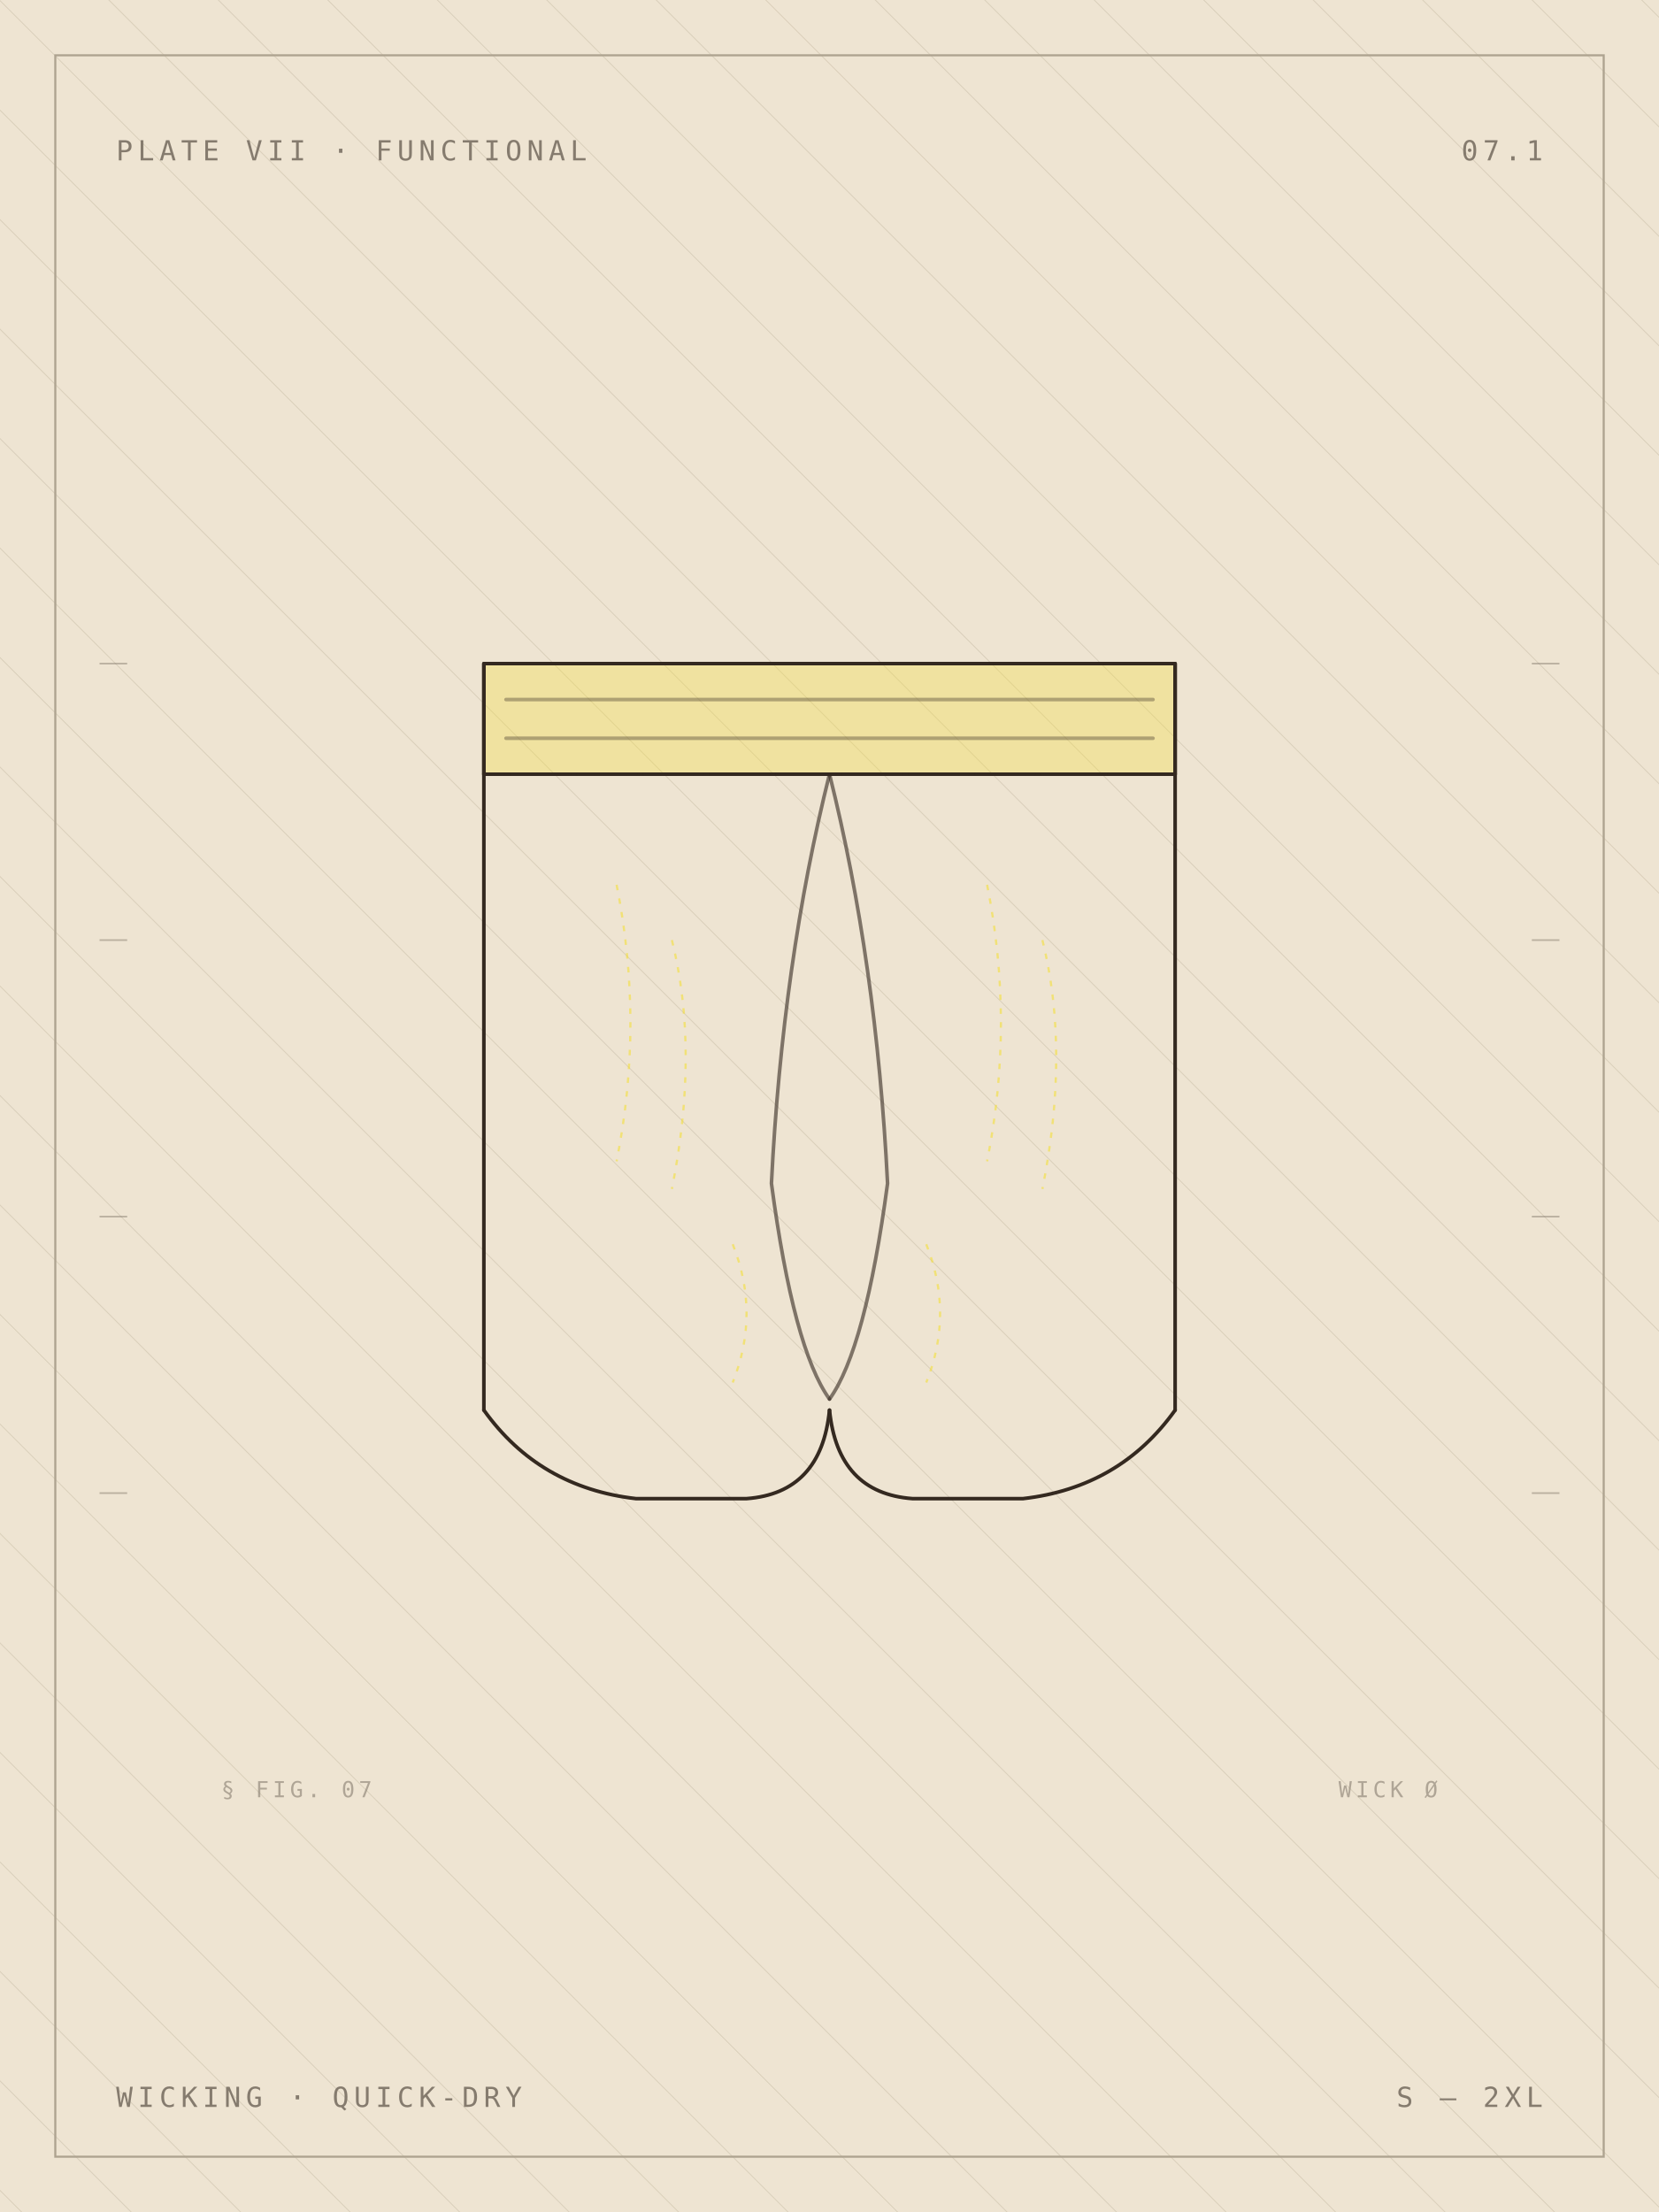
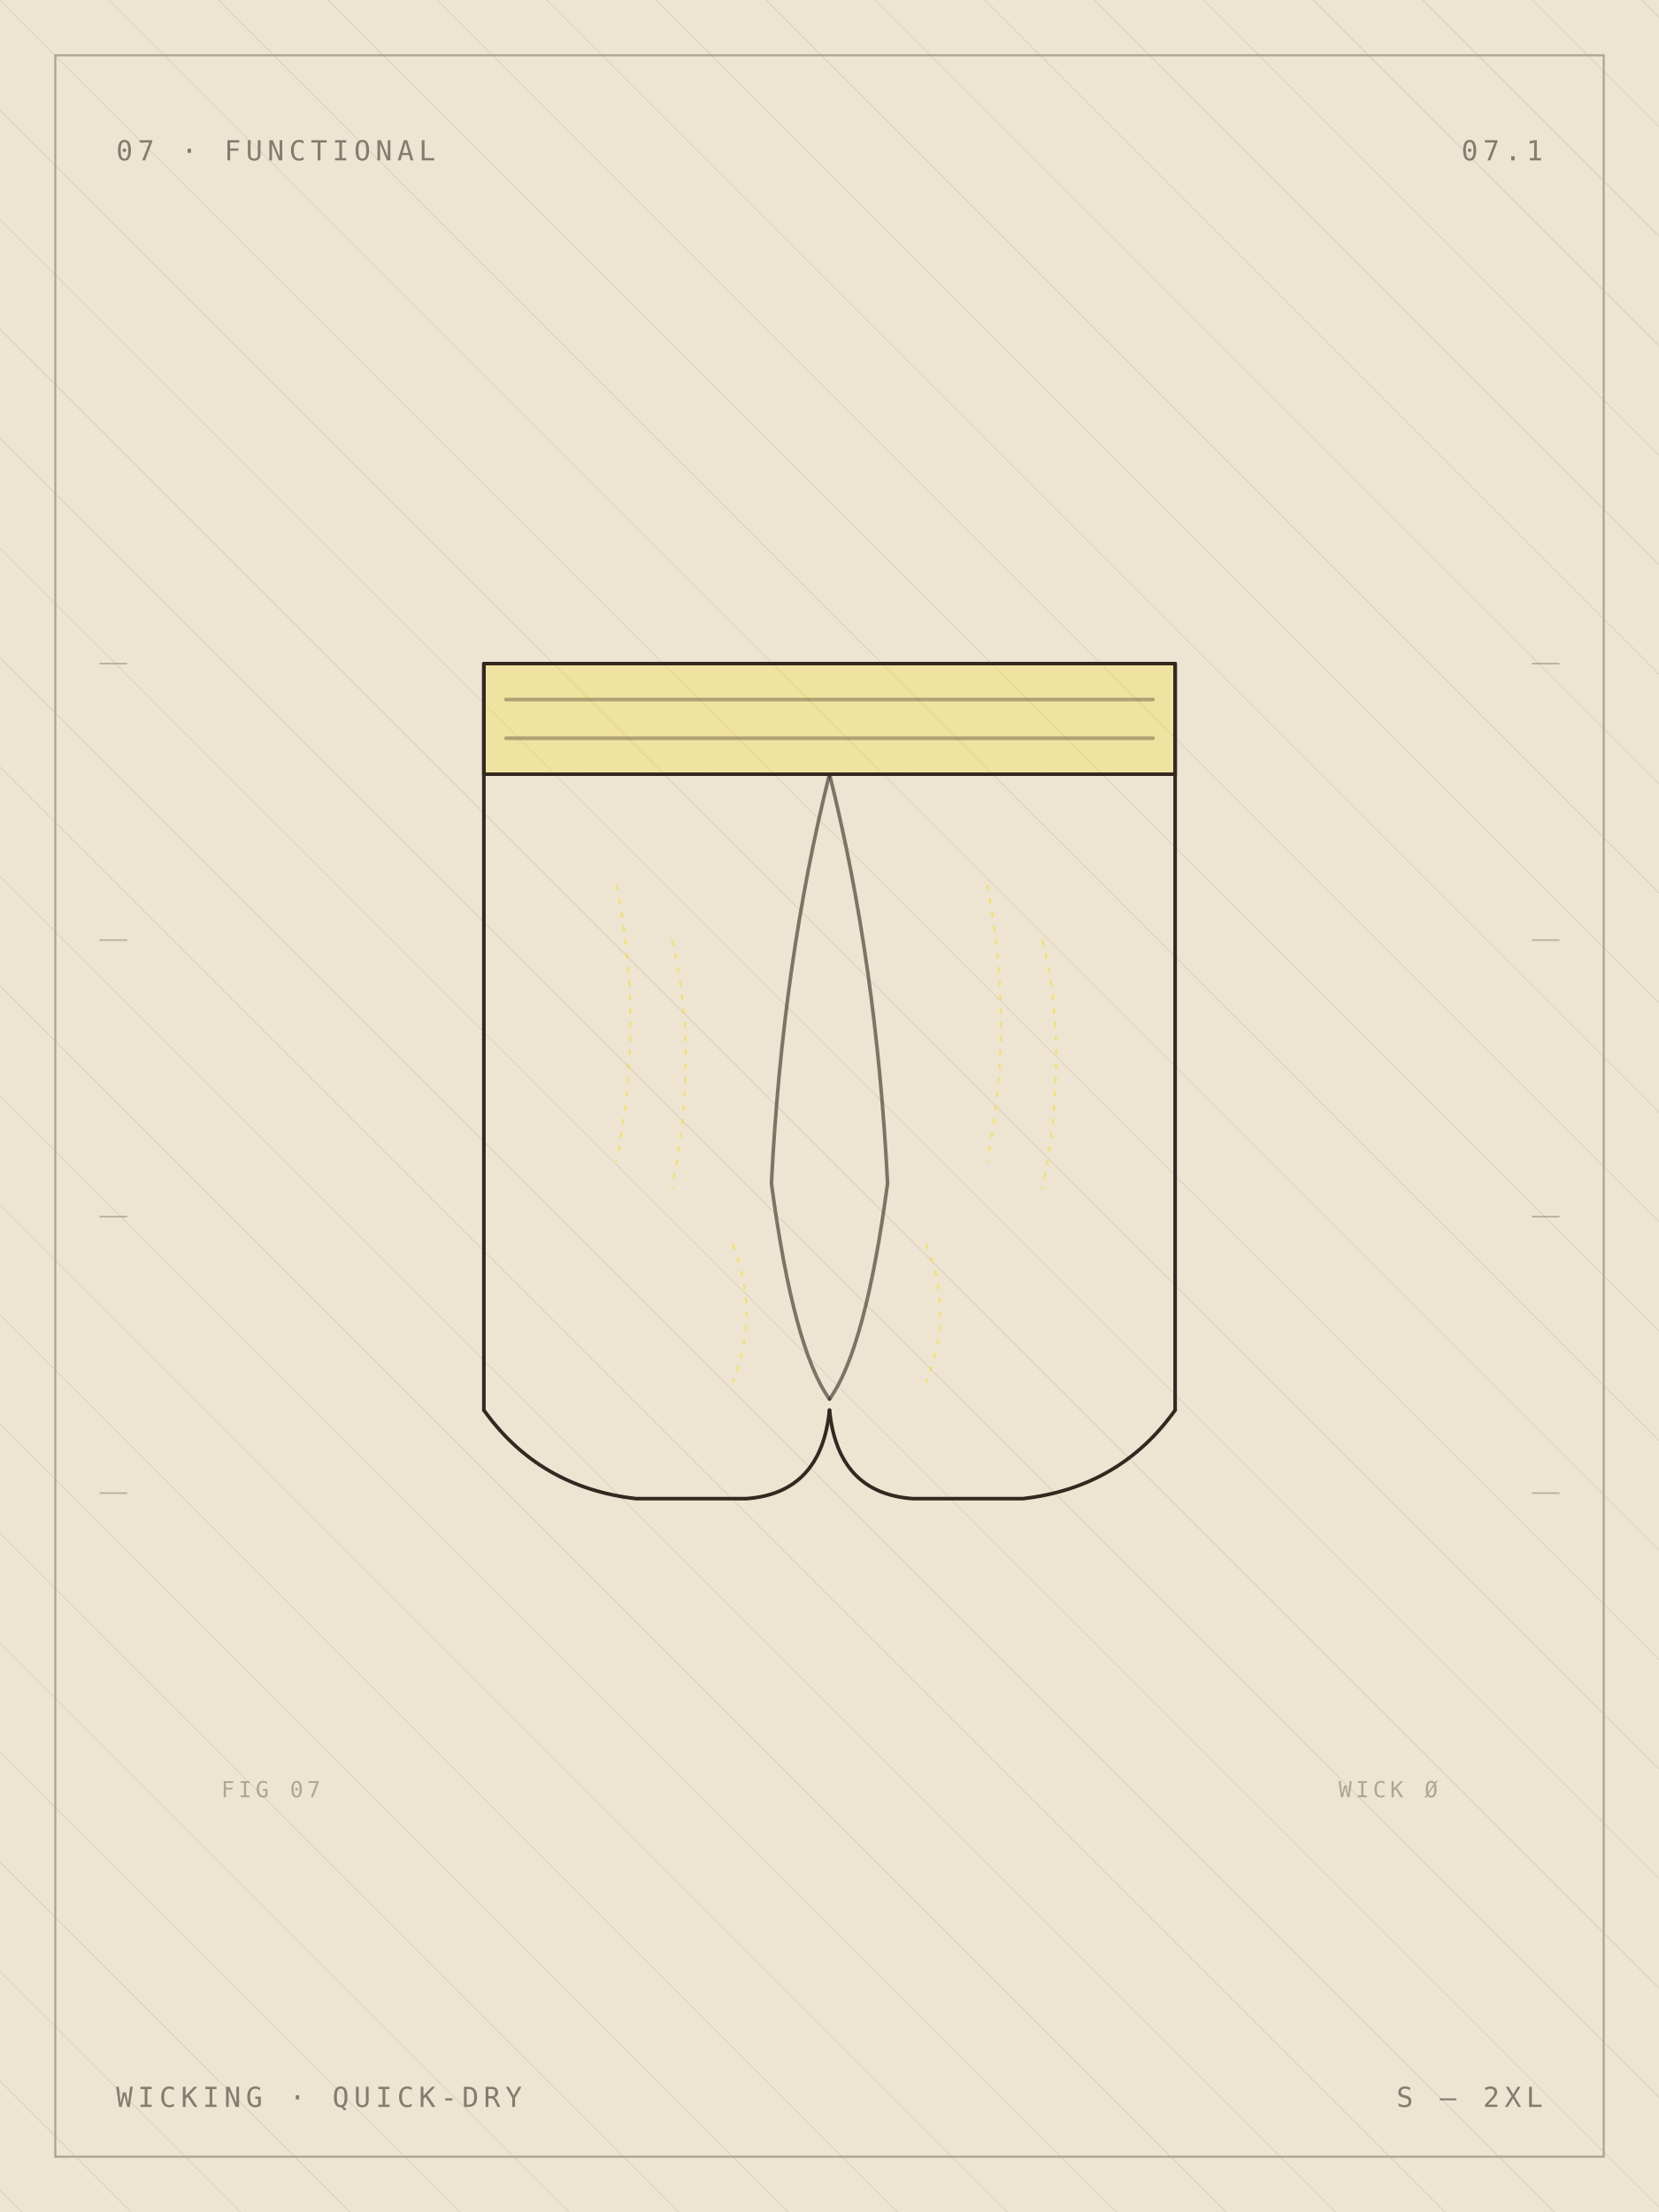
<svg xmlns="http://www.w3.org/2000/svg" viewBox="0 0 600 800" preserveAspectRatio="xMidYMid slice">
  <defs>
    <pattern id="hatch" width="28" height="28" patternUnits="userSpaceOnUse" patternTransform="rotate(135)">
      <line x1="0" y1="0" x2="0" y2="28" stroke="#C9BEA8" stroke-width="0.6" />
    </pattern>
  </defs>
  <rect width="600" height="800" fill="#EEE4D2" />
  <rect width="600" height="800" fill="url(#hatch)" opacity="0.55" />
  <rect x="20" y="20" width="560" height="760" fill="none" stroke="#AEA390" stroke-width="0.75" />
  <g font-family="ui-monospace, monospace" font-size="10" letter-spacing="1.8" fill="#857B6E">
-     <text x="42" y="58">PLATE VII · FUNCTIONAL</text>
+     <text x="42" y="58">07 · FUNCTIONAL</text>
    <text x="558" y="58" text-anchor="end">07.1</text>
    <text x="42" y="762">WICKING · QUICK-DRY</text>
    <text x="558" y="762" text-anchor="end">S — 2XL</text>
  </g>
  <g stroke="#857B6E" stroke-width="0.6" opacity="0.5">
    <line x1="36" y1="240" x2="46" y2="240" />
    <line x1="36" y1="340" x2="46" y2="340" />
    <line x1="36" y1="440" x2="46" y2="440" />
    <line x1="36" y1="540" x2="46" y2="540" />
    <line x1="554" y1="240" x2="564" y2="240" />
    <line x1="554" y1="340" x2="564" y2="340" />
    <line x1="554" y1="440" x2="564" y2="440" />
    <line x1="554" y1="540" x2="564" y2="540" />
  </g>
  <g transform="translate(175, 240)" fill="none" stroke="#342920" stroke-width="1.3" stroke-linecap="round" stroke-linejoin="round">
    <rect x="0" y="0" width="250" height="40" fill="#F4DD2D" fill-opacity="0.3" />
    <rect x="0" y="0" width="250" height="40" />
    <line x1="8" y1="13" x2="242" y2="13" stroke-opacity="0.35" />
    <line x1="8" y1="27" x2="242" y2="27" stroke-opacity="0.35" />
    <line x1="0" y1="40" x2="0" y2="270" />
    <line x1="250" y1="40" x2="250" y2="270" />
    <path d="M 0 270 Q 20 298 55 302 L 95 302 Q 122 300 125 270" />
    <path d="M 125 270 Q 128 300 155 302 L 195 302 Q 230 298 250 270" />
    <path d="M 125 40 Q 108 108 104 188 Q 112 248 125 266" stroke-opacity="0.6" />
    <path d="M 125 40 Q 142 108 146 188 Q 138 248 125 266" stroke-opacity="0.6" />
    <path d="M 4 40 L 246 40" stroke-dasharray="3 3" stroke-opacity="0.45" />
  </g>
  <g transform="translate(175, 240)" fill="none" stroke="#F4DD2D" stroke-width="0.8" stroke-opacity="0.55">
    <path d="M 48 80 Q 58 130 48 180" stroke-dasharray="2 3" />
    <path d="M 68 100 Q 78 140 68 190" stroke-dasharray="2 3" />
    <path d="M 182 80 Q 192 130 182 180" stroke-dasharray="2 3" />
    <path d="M 202 100 Q 212 140 202 190" stroke-dasharray="2 3" />
    <path d="M 90 210 Q 100 235 90 260" stroke-dasharray="2 3" />
    <path d="M 160 210 Q 170 235 160 260" stroke-dasharray="2 3" />
  </g>
  <g font-family="ui-monospace, monospace" font-size="8" letter-spacing="1.4" fill="#857B6E" opacity="0.6">
-     <text x="80" y="650">§ FIG. 07</text>
+     <text x="80" y="650">FIG 07</text>
    <text x="520" y="650" text-anchor="end">WICK Ø</text>
  </g>
</svg>
